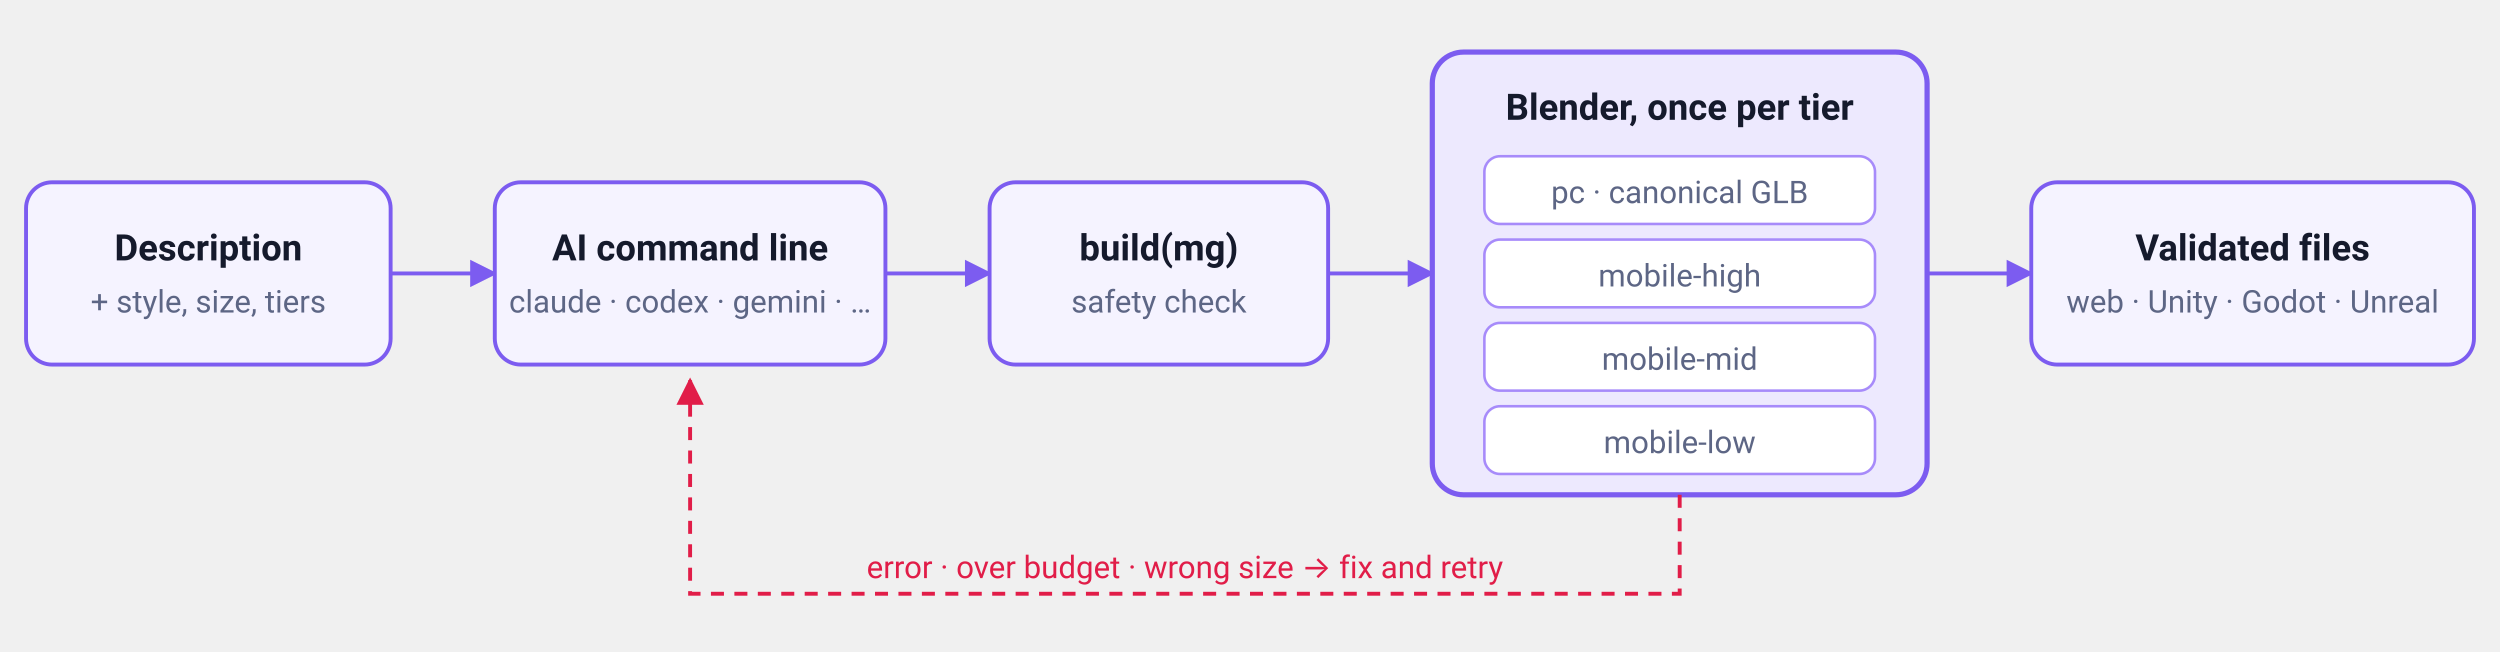
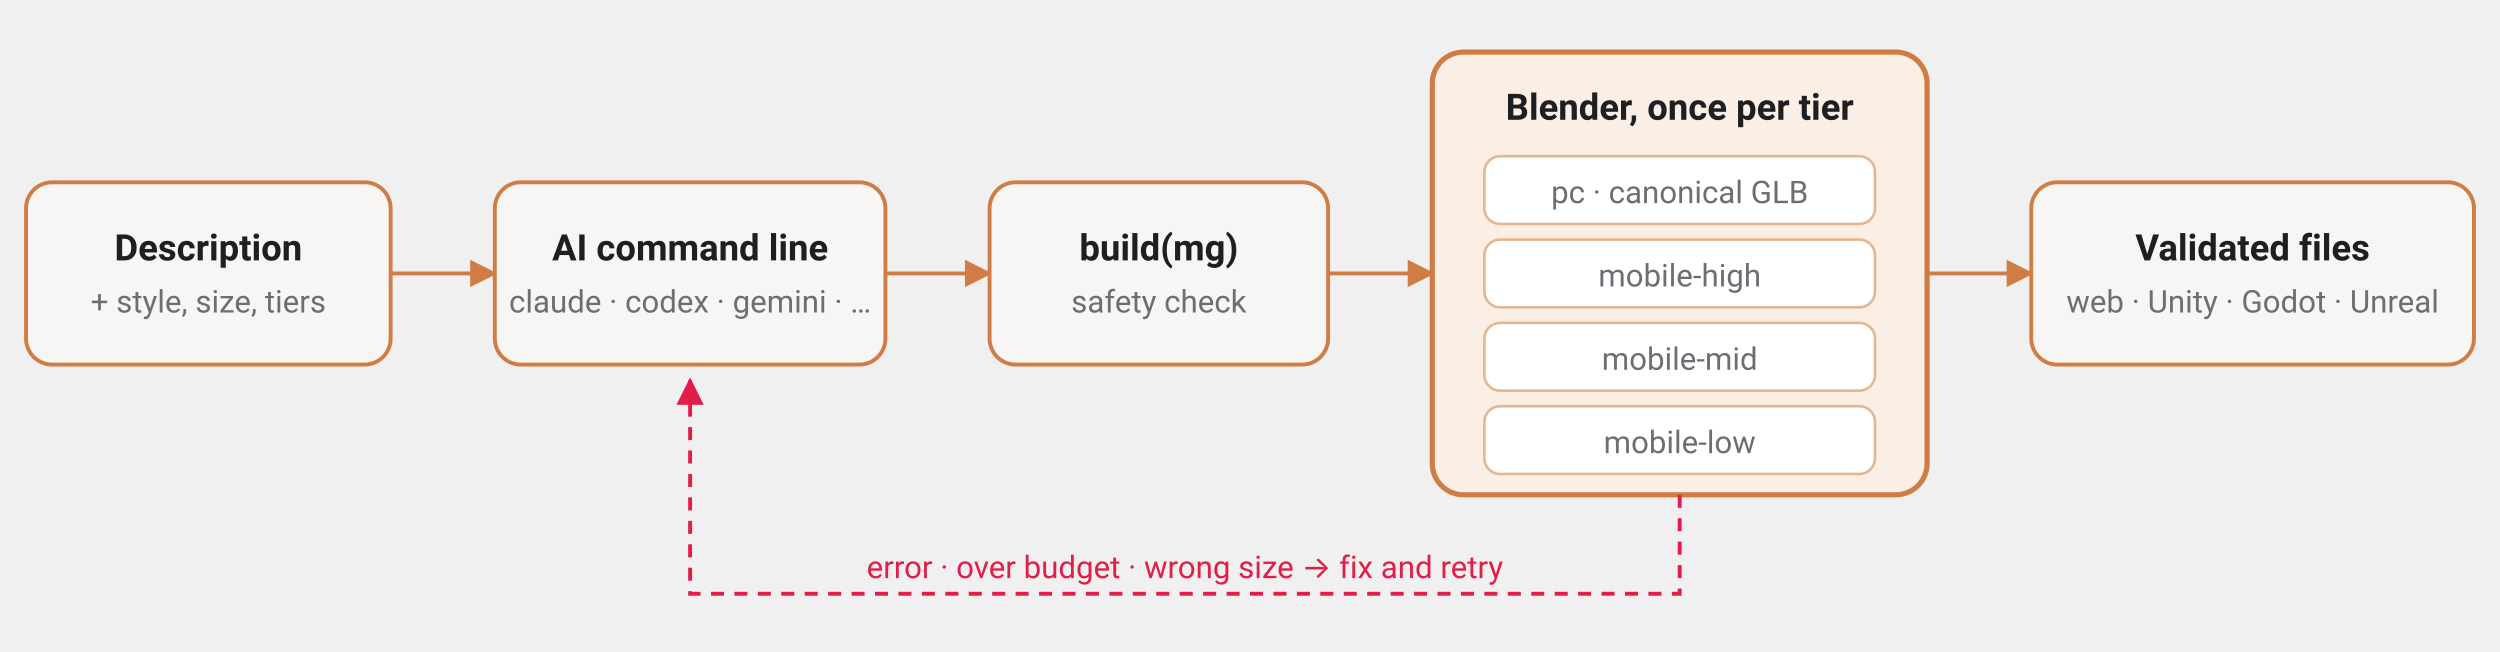
- <svg xmlns="http://www.w3.org/2000/svg" viewBox="0 0 960 250" font-family="-apple-system, BlinkMacSystemFont, 'Segoe UI', Roboto, sans-serif" font-size="14">
+ <svg xmlns="http://www.w3.org/2000/svg" viewBox="0 0 960 250" font-family="'IBM Plex Sans', -apple-system, BlinkMacSystemFont, 'Segoe UI', Roboto, sans-serif" font-size="14">
  <style>
-     .box { fill: #f5f3ff; stroke: #7c5cf0; stroke-width: 1.5; }
-     .hub { fill: #ede9fe; stroke: #7c5cf0; stroke-width: 2; }
-     .t { fill: #151a2c; } .m { fill: #5d6685; font-size: 12px; }
-     .a { stroke: #7c5cf0; stroke-width: 1.5; fill: none; marker-end: url(#h); }
+     .box { fill: #f7f6f4; stroke: #d07d45; stroke-width: 1.5; }
+     .hub { fill: #fbefe5; stroke: #d07d45; stroke-width: 2; }
+     .t { fill: #1d1f22; } .m { fill: #6b6e73; font-size: 12px; }
+     .a { stroke: #d07d45; stroke-width: 1.5; fill: none; marker-end: url(#h); }
    .fb { stroke: #e11d48; stroke-width: 1.5; fill: none; stroke-dasharray: 5 4; marker-end: url(#hr); }
-     .tier { fill: #ffffff; stroke: #a78bfa; }
+     .tier { fill: #ffffff; stroke: #e2b690; }
    @media (prefers-color-scheme: dark) {
-       .box { fill: #1c1830; } .hub { fill: #251d45; } .t { fill: #e8ecf7; } .m { fill: #8f9abb; } .tier { fill: #121726; }
+       .box { fill: #1c1e21; } .hub { fill: #2a2119; } .t { fill: #ededed; } .m { fill: #a2a4a8; } .tier { fill: #1c1e21; }
    }
  </style>
  <defs>
    <marker id="h" viewBox="0 0 10 10" refX="9" refY="5" markerWidth="7" markerHeight="7" orient="auto">
-       <path d="M0 0L10 5L0 10z" fill="#7c5cf0" />
+       <path d="M0 0L10 5L0 10z" fill="#d07d45" />
    </marker>
    <marker id="hr" viewBox="0 0 10 10" refX="9" refY="5" markerWidth="7" markerHeight="7" orient="auto">
      <path d="M0 0L10 5L0 10z" fill="#e11d48" />
    </marker>
  </defs>
  <rect class="box" x="10" y="70" width="140" height="70" rx="10" />
  <text class="t" x="80" y="100" text-anchor="middle" font-weight="600">Description</text>
  <text class="m" x="80" y="120" text-anchor="middle">+ style, size, tiers</text>
  <path class="a" d="M150 105H190" />
  <rect class="box" x="190" y="70" width="150" height="70" rx="10" />
  <text class="t" x="265" y="100" text-anchor="middle" font-weight="600">AI command line</text>
  <text class="m" x="265" y="120" text-anchor="middle">claude · codex · gemini · …</text>
  <path class="a" d="M340 105H380" />
  <rect class="box" x="380" y="70" width="130" height="70" rx="10" />
  <text class="t" x="445" y="100" text-anchor="middle" font-weight="600">build(mg)</text>
  <text class="m" x="445" y="120" text-anchor="middle">safety check</text>
  <path class="a" d="M510 105H550" />
  <rect class="hub" x="550" y="20" width="190" height="170" rx="12" />
  <text class="t" x="645" y="46" text-anchor="middle" font-weight="600">Blender, once per tier</text>
  <rect class="tier" x="570" y="60" width="150" height="26" rx="6" />
  <text class="m" x="645" y="78" text-anchor="middle">pc · canonical GLB</text>
  <rect class="tier" x="570" y="92" width="150" height="26" rx="6" />
  <text class="m" x="645" y="110" text-anchor="middle">mobile-high</text>
  <rect class="tier" x="570" y="124" width="150" height="26" rx="6" />
  <text class="m" x="645" y="142" text-anchor="middle">mobile-mid</text>
  <rect class="tier" x="570" y="156" width="150" height="26" rx="6" />
  <text class="m" x="645" y="174" text-anchor="middle">mobile-low</text>
  <path class="a" d="M740 105H780" />
  <rect class="box" x="780" y="70" width="170" height="70" rx="10" />
  <text class="t" x="865" y="100" text-anchor="middle" font-weight="600">Validated files</text>
  <text class="m" x="865" y="120" text-anchor="middle">web · Unity · Godot · Unreal</text>
  <path class="fb" d="M645 190V228H265V146" />
  <text x="455" y="222" text-anchor="middle" font-size="12" fill="#e11d48">error · over budget · wrong size → fix and retry</text>
</svg>
